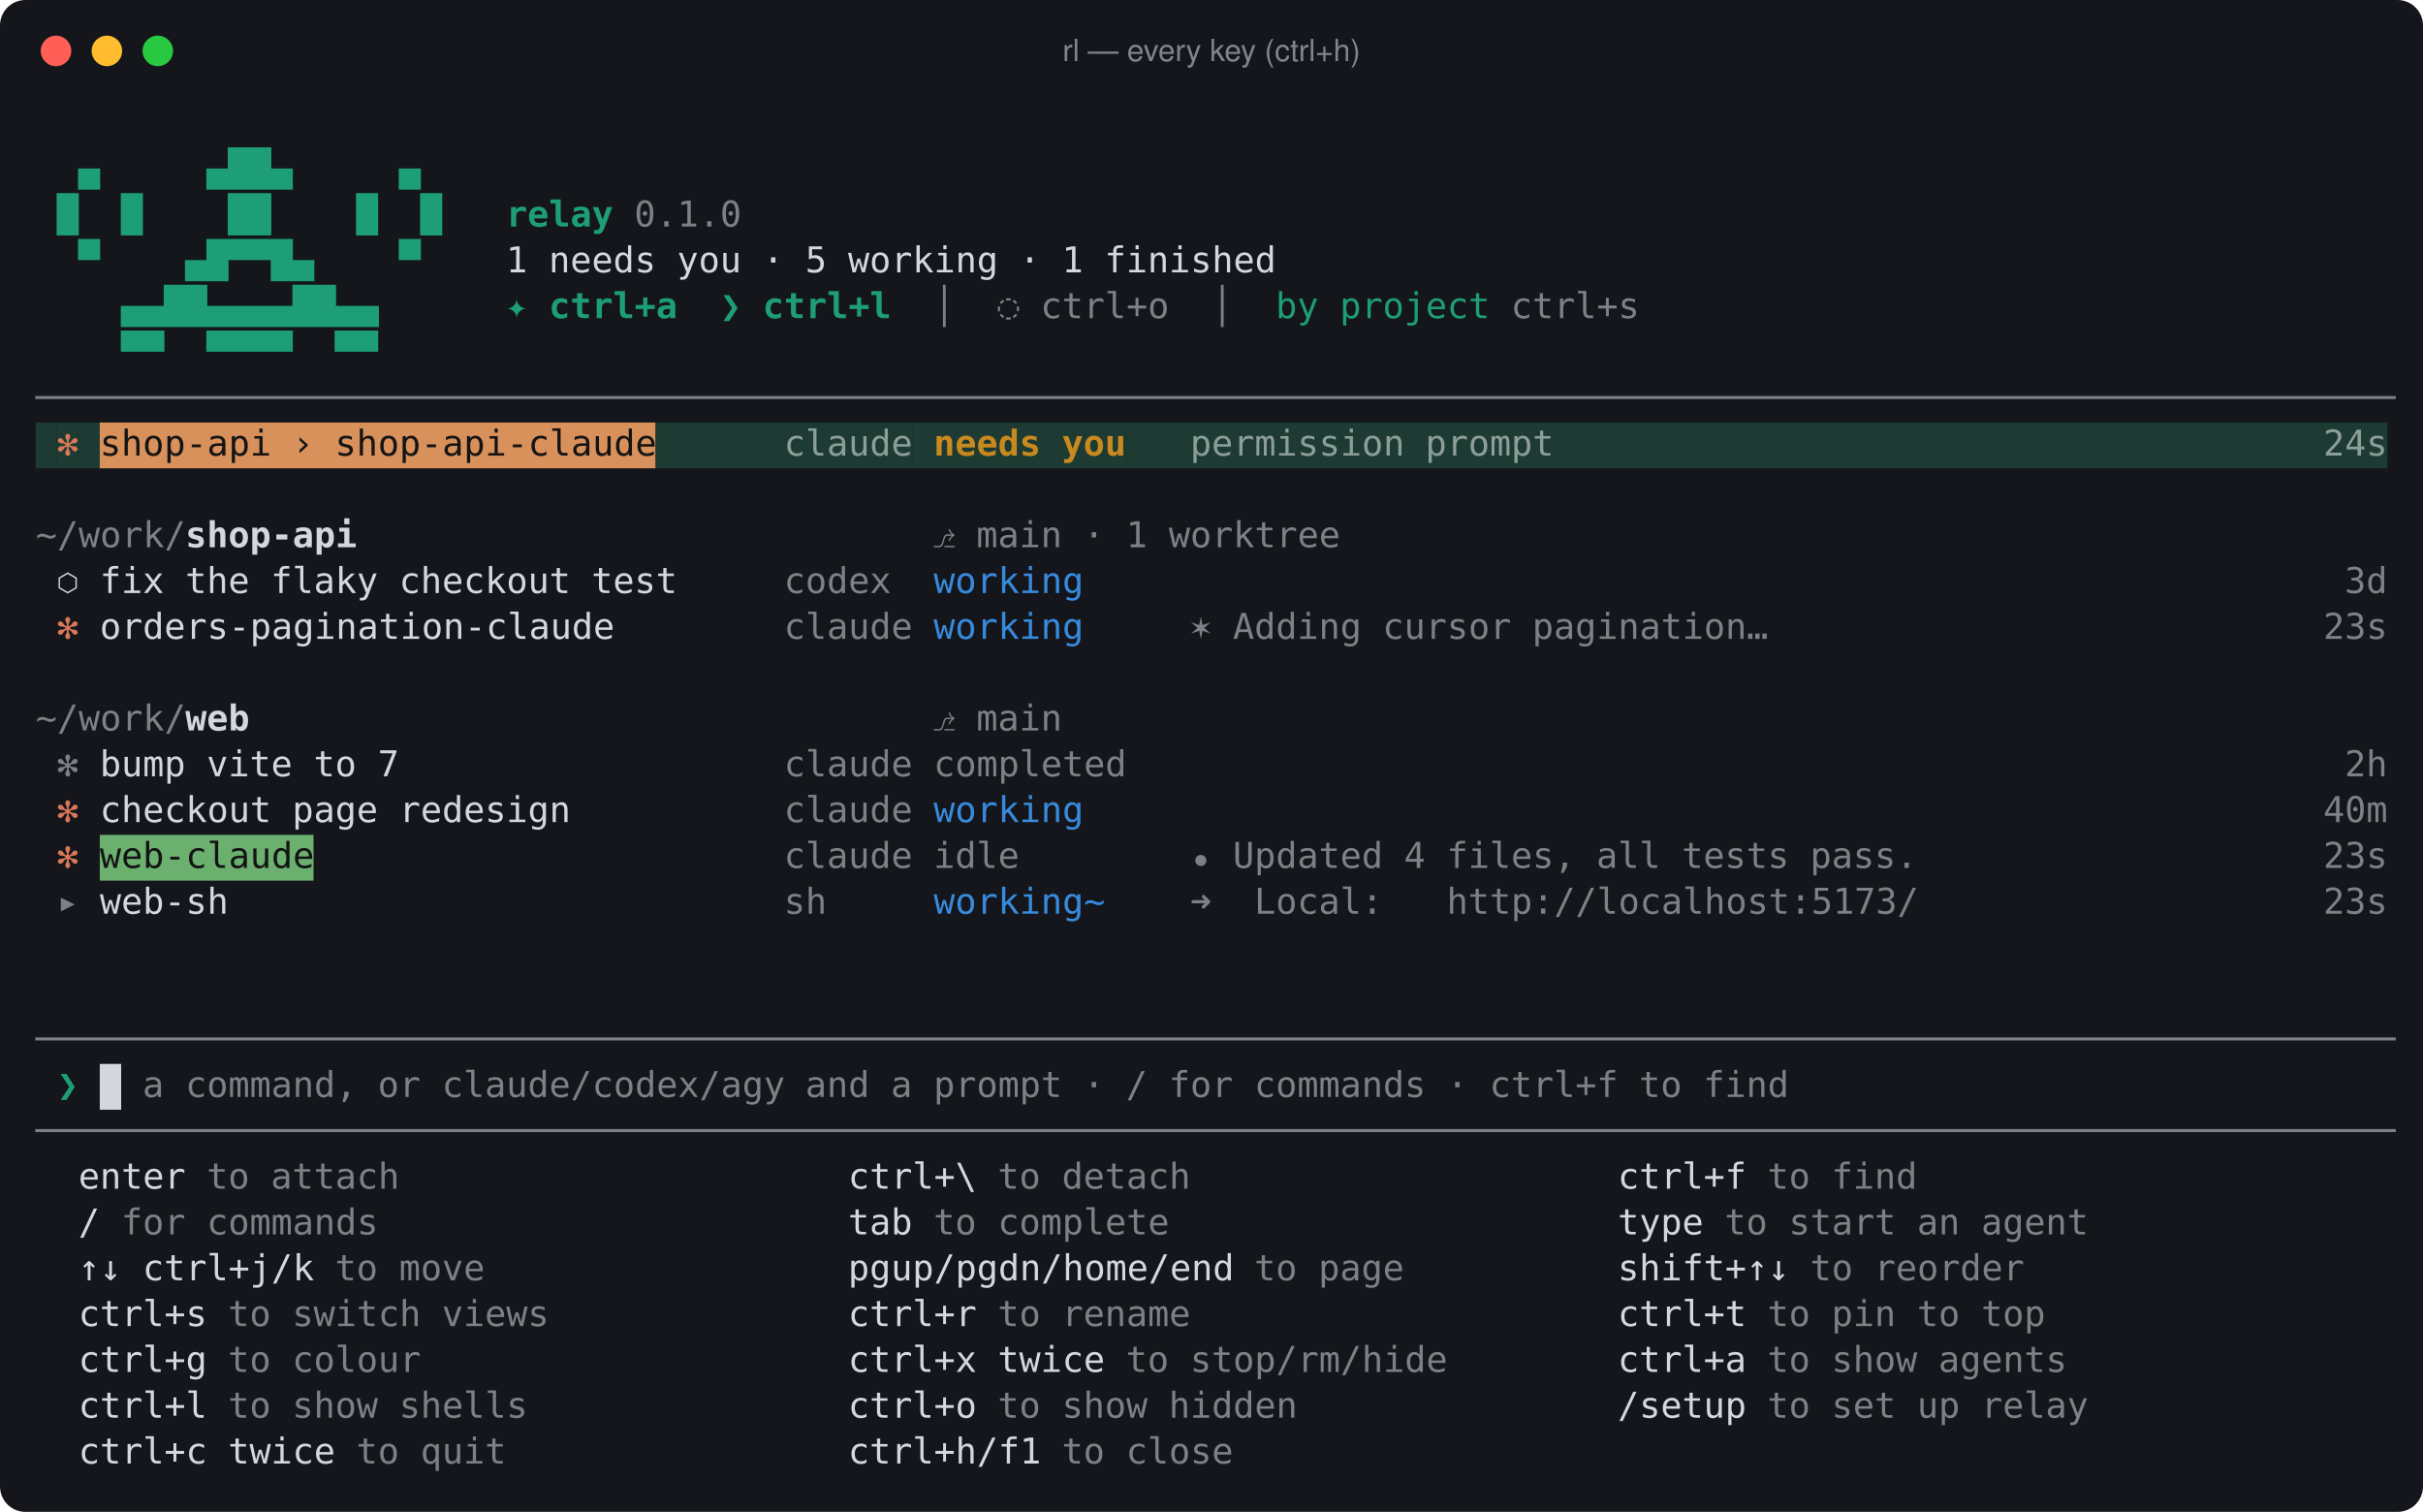
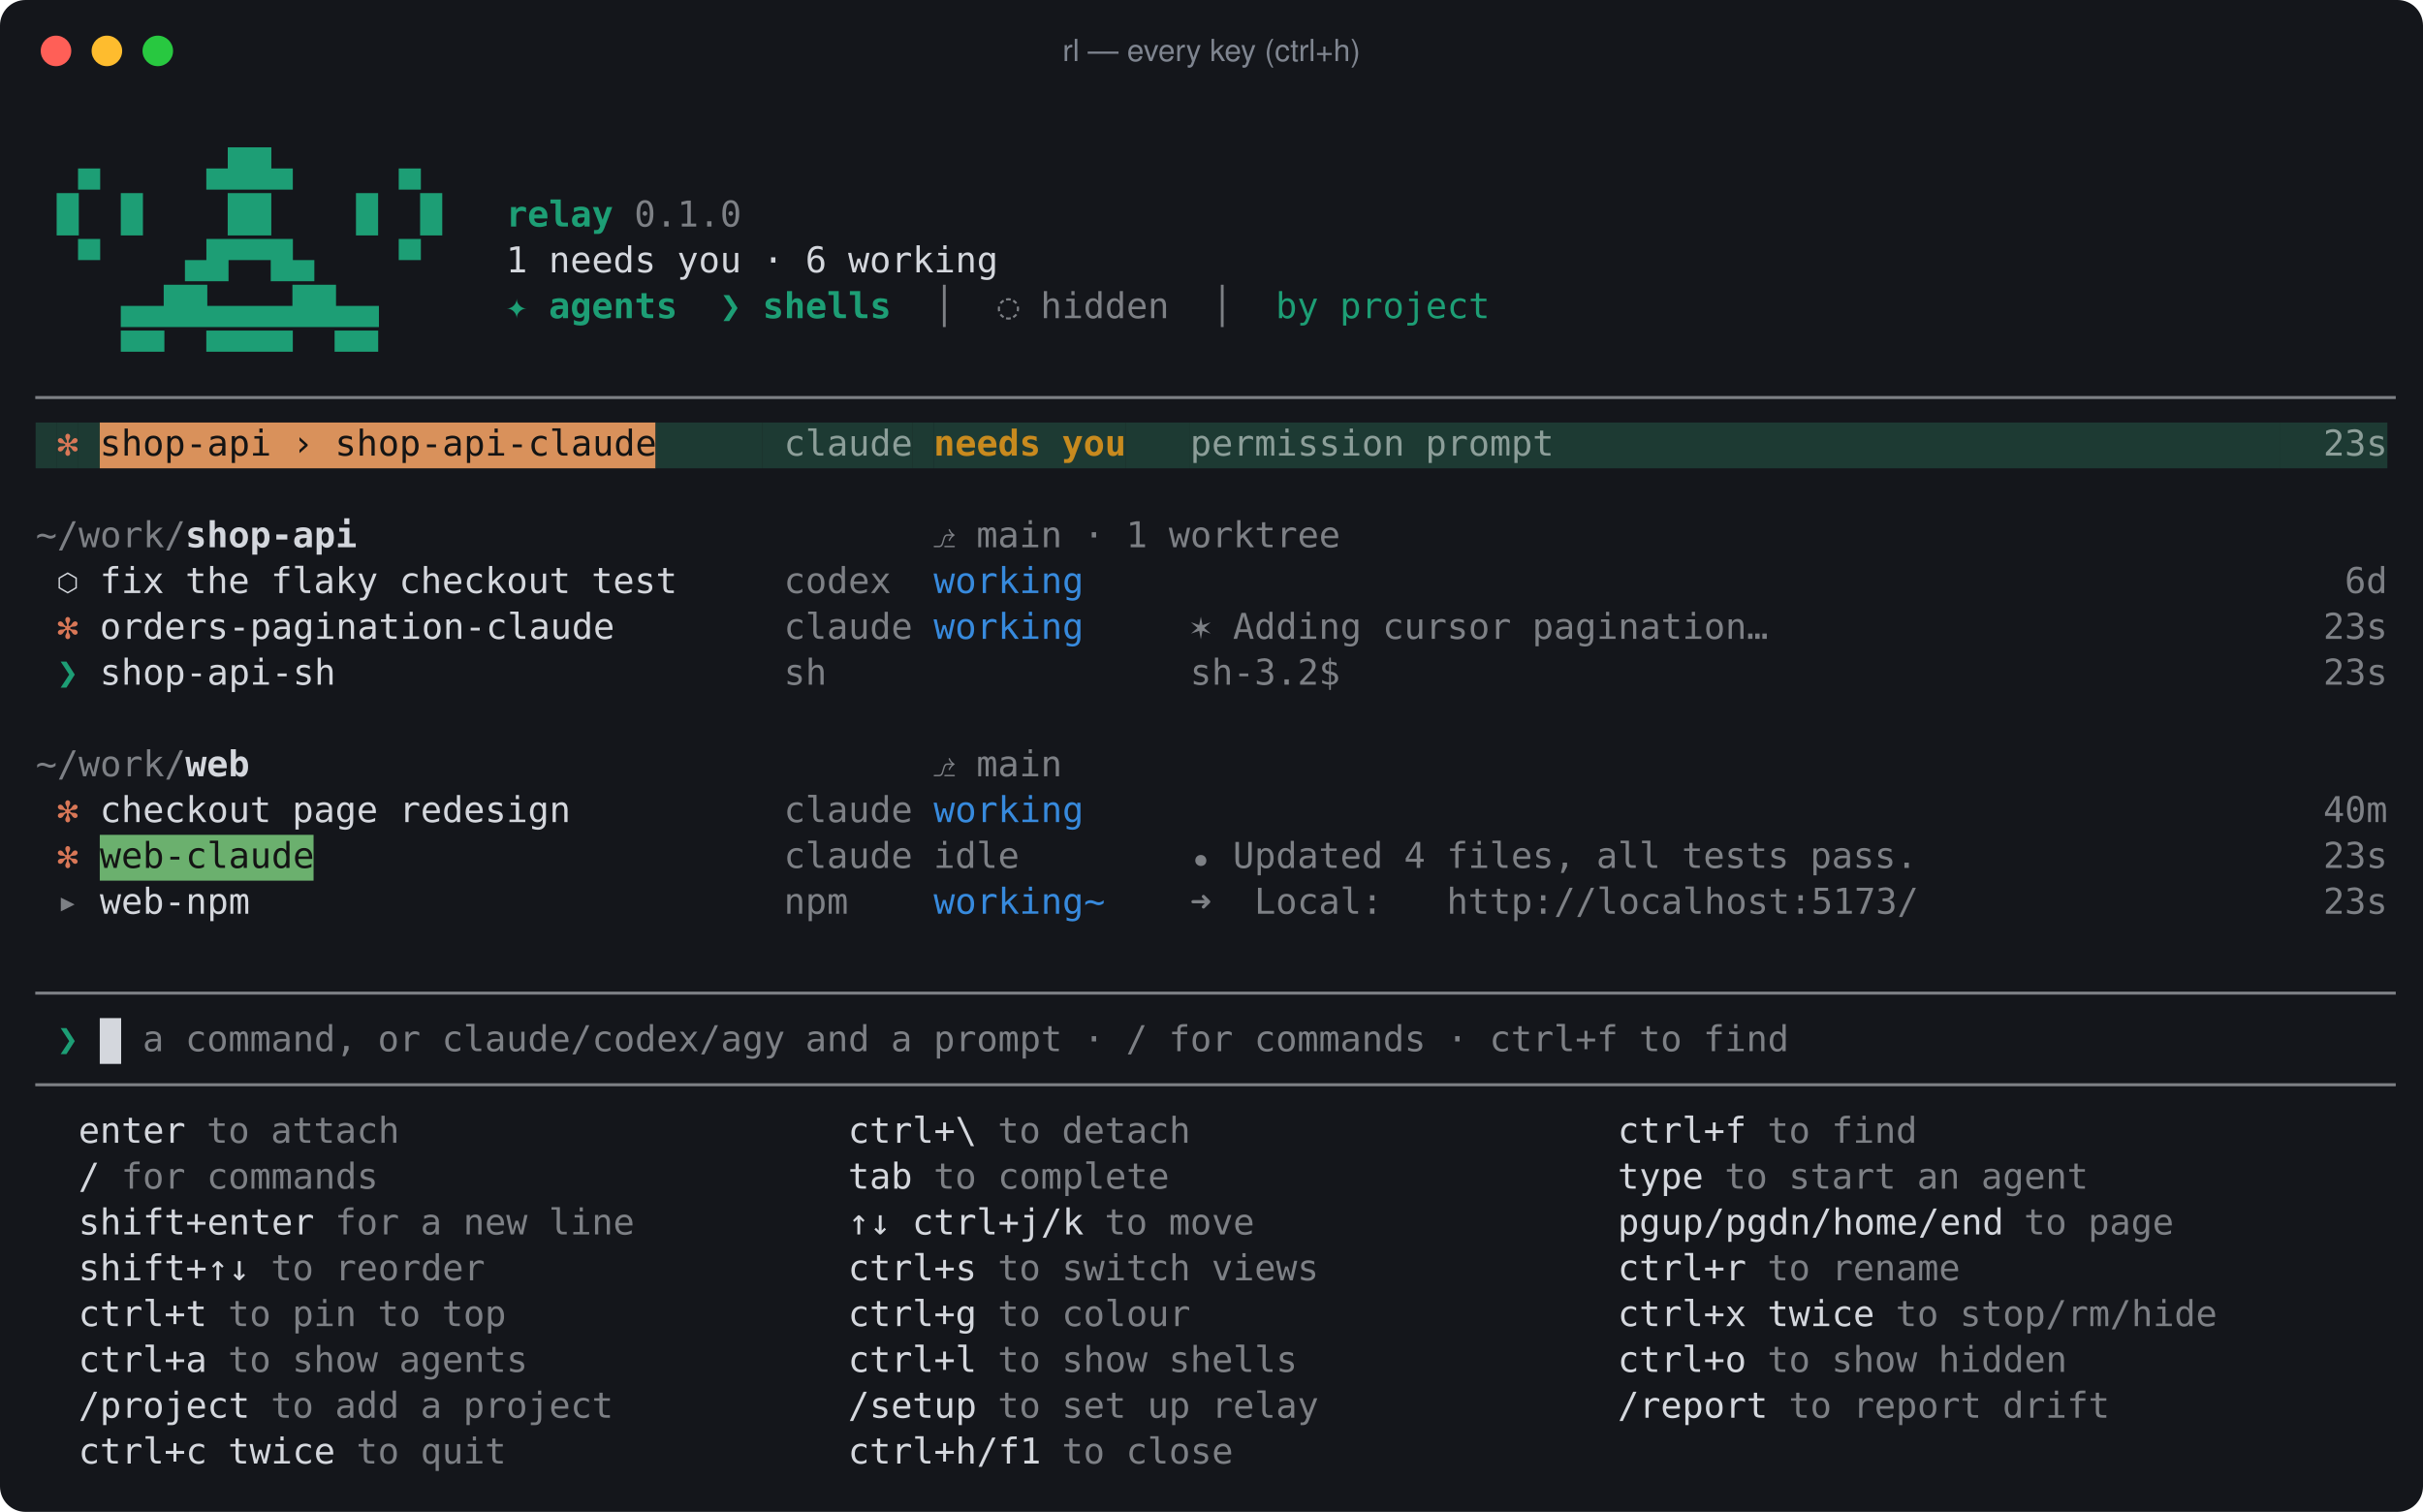
<svg xmlns="http://www.w3.org/2000/svg" width="952" height="594" viewBox="0 0 952 594" role="img" aria-label="rl — every key (ctrl+h)">
  <rect width="100%" height="100%" rx="10" fill="#14161b" />
  <circle cx="22" cy="20" r="6" fill="#ff5f57" />
  <circle cx="42" cy="20" r="6" fill="#febc2e" />
  <circle cx="62" cy="20" r="6" fill="#28c840" />
  <text x="476" y="24" fill="#7f8590" font-family="-apple-system, Segoe UI, Helvetica, Arial, sans-serif" font-size="12" text-anchor="middle">rl — every key (ctrl+h)</text>
  <g font-family="ui-monospace, SFMono-Regular, Menlo, Consolas, 'DejaVu Sans Mono', monospace" font-size="14" fill="#d4d7dd" xml:space="preserve">
    <rect x="14.0" y="166" width="8.4" height="18" fill="#1d3a33" />
    <rect x="22.4" y="166" width="8.4" height="18" fill="#1d3a33" />
    <rect x="30.8" y="166" width="8.4" height="18" fill="#1d3a33" />
    <rect x="39.2" y="166" width="218.4" height="18" fill="#d9915b" />
    <rect x="257.6" y="166" width="42.0" height="18" fill="#1d3a33" />
    <rect x="299.6" y="166" width="58.8" height="18" fill="#1d3a33" />
    <rect x="358.4" y="166" width="8.4" height="18" fill="#1d3a33" />
    <rect x="366.8" y="166" width="75.6" height="18" fill="#1d3a33" />
    <rect x="442.4" y="166" width="25.2" height="18" fill="#1d3a33" />
    <rect x="467.6" y="166" width="428.4" height="18" fill="#1d3a33" />
    <rect x="896.0" y="166" width="8.4" height="18" fill="#1d3a33" />
    <rect x="904.4" y="166" width="33.6" height="18" fill="#1d3a33" />
    <rect x="39.2" y="328" width="84.0" height="18" fill="#6bb06e" />
-     <rect x="39.2" y="418" width="8.4" height="18" fill="#d4d7dd" />
+     <rect x="39.2" y="400" width="8.4" height="18" fill="#d4d7dd" />
    <text x="30.8" y="71" fill="#1d9e75">▄</text>
    <text x="81.2 89.6 98.0 106.4" y="71" fill="#1d9e75">▄██▄</text>
    <text x="156.8" y="71" fill="#1d9e75">▄</text>
    <text x="22.4" y="89" fill="#1d9e75">█</text>
    <text x="47.6" y="89" fill="#1d9e75">█</text>
    <text x="89.6 98.0" y="89" fill="#1d9e75">██</text>
    <text x="140.0" y="89" fill="#1d9e75">█</text>
    <text x="165.2" y="89" fill="#1d9e75">█</text>
    <text x="198.8 207.2 215.6 224.0 232.4" y="89" fill="#1d9e75" font-weight="bold">relay</text>
    <text x="249.2 257.6 266.0 274.4 282.8" y="89" opacity="0.55">0.1.0</text>
    <text x="30.8" y="107" fill="#1d9e75">▀</text>
    <text x="72.8 81.2 89.6 98.0 106.4 114.8" y="107" fill="#1d9e75">▄█▀▀█▄</text>
    <text x="156.8" y="107" fill="#1d9e75">▀</text>
    <text x="198.8" y="107">1</text>
    <text x="215.6 224.0 232.4 240.8 249.2" y="107">needs</text>
    <text x="266.0 274.4 282.8" y="107">you</text>
    <text x="299.6" y="107">·</text>
-     <text x="316.4" y="107">5</text>
+     <text x="316.4" y="107">6</text>
    <text x="333.2 341.6 350.0 358.4 366.8 375.2 383.6" y="107">working</text>
-     <text x="400.4" y="107">·</text>
-     <text x="417.2" y="107">1</text>
-     <text x="434.0 442.4 450.8 459.2 467.6 476.0 484.4 492.8" y="107">finished</text>
    <text x="47.6 56.0 64.4 72.8 81.2 89.6 98.0 106.4 114.8 123.2 131.6 140.0" y="125" fill="#1d9e75">▄▄██▄▄▄▄██▄▄</text>
    <text x="198.8" y="125" fill="#1d9e75" font-weight="bold">✦</text>
-     <text x="215.6 224.0 232.4 240.8 249.2 257.6" y="125" fill="#1d9e75" font-weight="bold">ctrl+a</text>
+     <text x="215.6 224.0 232.4 240.8 249.2 257.6" y="125" fill="#1d9e75" font-weight="bold">agents</text>
    <text x="282.8" y="125" fill="#1d9e75" font-weight="bold">❯</text>
-     <text x="299.6 308.0 316.4 324.8 333.2 341.6" y="125" fill="#1d9e75" font-weight="bold">ctrl+l</text>
+     <text x="299.6 308.0 316.4 324.8 333.2 341.6" y="125" fill="#1d9e75" font-weight="bold">shells</text>
    <text x="366.8" y="125" opacity="0.55">│</text>
    <text x="392.0" y="125" opacity="0.55">◌</text>
-     <text x="408.8 417.2 425.6 434.0 442.4 450.8" y="125" opacity="0.55">ctrl+o</text>
+     <text x="408.8 417.2 425.6 434.0 442.4 450.8" y="125" opacity="0.55">hidden</text>
    <text x="476.0" y="125" opacity="0.55">│</text>
    <text x="501.2 509.6" y="125" fill="#1d9e75">by</text>
    <text x="526.4 534.8 543.2 551.6 560.0 568.4 576.8" y="125" fill="#1d9e75">project</text>
-     <text x="593.6 602.0 610.4 618.8 627.2 635.6" y="125" opacity="0.55">ctrl+s</text>
    <text x="47.6 56.0" y="143" fill="#1d9e75">▀▀</text>
    <text x="81.2 89.6 98.0 106.4" y="143" fill="#1d9e75">▀▀▀▀</text>
    <text x="131.6 140.0" y="143" fill="#1d9e75">▀▀</text>
    <text x="14.0 22.4 30.8 39.2 47.6 56.0 64.4 72.8 81.2 89.6 98.0 106.4 114.8 123.2 131.6 140.0 148.4 156.8 165.2 173.6 182.0 190.4 198.8 207.2 215.6 224.0 232.4 240.8 249.2 257.6 266.0 274.4 282.8 291.2 299.6 308.0 316.4 324.8 333.2 341.6 350.0 358.4 366.8 375.2 383.6 392.0 400.4 408.8 417.2 425.6 434.0 442.4 450.8 459.2 467.6 476.0 484.4 492.8 501.2 509.6 518.0 526.4 534.8 543.2 551.6 560.0 568.4 576.8 585.2 593.6 602.0 610.4 618.8 627.2 635.6 644.0 652.4 660.8 669.2 677.6 686.0 694.4 702.8 711.2 719.6 728.0 736.4 744.8 753.2 761.6 770.0 778.4 786.8 795.2 803.6 812.0 820.4 828.8 837.2 845.6 854.0 862.4 870.8 879.2 887.6 896.0 904.4 912.8 921.2 929.6" y="161" opacity="0.55">──────────────────────────────────────────────────────────────────────────────────────────────────────────────</text>
    <text x="22.4" y="179" fill="#d97757">✻</text>
    <text x="39.2 47.6 56.0 64.4 72.8 81.2 89.6 98.0" y="179" fill="#141414">shop-api</text>
    <text x="114.8" y="179" fill="#141414">›</text>
    <text x="131.6 140.0 148.4 156.8 165.2 173.6 182.0 190.4 198.8 207.2 215.6 224.0 232.4 240.8 249.2" y="179" fill="#141414">shop-api-claude</text>
    <text x="308.0 316.4 324.8 333.2 341.6 350.0" y="179" fill="#e8f0ed" opacity="0.55">claude</text>
    <text x="366.8 375.2 383.6 392.0 400.4" y="179" fill="#c88a1e" font-weight="bold">needs</text>
    <text x="417.2 425.6 434.0" y="179" fill="#c88a1e" font-weight="bold">you</text>
    <text x="467.6 476.0 484.4 492.8 501.2 509.6 518.0 526.4 534.8 543.2" y="179" fill="#e8f0ed" opacity="0.55">permission</text>
    <text x="560.0 568.4 576.8 585.2 593.6 602.0" y="179" fill="#e8f0ed" opacity="0.55">prompt</text>
-     <text x="912.8 921.2 929.6" y="179" fill="#e8f0ed" opacity="0.55">24s</text>
+     <text x="912.8 921.2 929.6" y="179" fill="#e8f0ed" opacity="0.55">23s</text>
    <text x="14.0 22.4 30.8 39.2 47.6 56.0 64.4" y="215" opacity="0.55">~/work/</text>
    <text x="72.8 81.2 89.6 98.0 106.4 114.8 123.2 131.6" y="215" font-weight="bold">shop-api</text>
    <text x="366.8" y="215" opacity="0.55">⎇</text>
    <text x="383.6 392.0 400.4 408.8" y="215" opacity="0.55">main</text>
    <text x="425.6" y="215" opacity="0.55">·</text>
    <text x="442.4" y="215" opacity="0.55">1</text>
    <text x="459.2 467.6 476.0 484.4 492.8 501.2 509.6 518.0" y="215" opacity="0.55">worktree</text>
    <text x="22.4" y="233">⬡</text>
    <text x="39.2 47.6 56.0" y="233">fix</text>
    <text x="72.8 81.2 89.6" y="233">the</text>
    <text x="106.4 114.8 123.2 131.6 140.0" y="233">flaky</text>
    <text x="156.8 165.2 173.6 182.0 190.4 198.8 207.2 215.6" y="233">checkout</text>
    <text x="232.4 240.8 249.2 257.6" y="233">test</text>
    <text x="308.0 316.4 324.8 333.2 341.6" y="233" opacity="0.55">codex</text>
    <text x="366.8 375.2 383.6 392.0 400.4 408.8 417.2" y="233" fill="#378add">working</text>
-     <text x="921.2 929.6" y="233" opacity="0.55">3d</text>
+     <text x="921.2 929.6" y="233" opacity="0.55">6d</text>
    <text x="22.4" y="251" fill="#d97757">✻</text>
    <text x="39.2 47.6 56.0 64.4 72.8 81.2 89.6 98.0 106.4 114.8 123.2 131.6 140.0 148.4 156.8 165.2 173.6 182.0 190.4 198.8 207.2 215.6 224.0 232.4" y="251">orders-pagination-claude</text>
    <text x="308.0 316.4 324.8 333.2 341.6 350.0" y="251" opacity="0.55">claude</text>
    <text x="366.8 375.2 383.6 392.0 400.4 408.8 417.2" y="251" fill="#378add">working</text>
    <text x="467.6" y="251" opacity="0.55">✶</text>
    <text x="484.4 492.8 501.2 509.6 518.0 526.4" y="251" opacity="0.55">Adding</text>
    <text x="543.2 551.6 560.0 568.4 576.8 585.2" y="251" opacity="0.55">cursor</text>
    <text x="602.0 610.4 618.8 627.2 635.6 644.0 652.4 660.8 669.2 677.6 686.0" y="251" opacity="0.55">pagination…</text>
    <text x="912.8 921.2 929.6" y="251" opacity="0.55">23s</text>
-     <text x="14.0 22.4 30.8 39.2 47.6 56.0 64.4" y="287" opacity="0.55">~/work/</text>
-     <text x="72.8 81.2 89.6" y="287" font-weight="bold">web</text>
-     <text x="366.8" y="287" opacity="0.55">⎇</text>
-     <text x="383.6 392.0 400.4 408.8" y="287" opacity="0.55">main</text>
-     <text x="22.4" y="305" opacity="0.55">✻</text>
-     <text x="39.2 47.6 56.0 64.4" y="305">bump</text>
-     <text x="81.2 89.6 98.0 106.4" y="305">vite</text>
-     <text x="123.2 131.6" y="305">to</text>
-     <text x="148.4" y="305">7</text>
-     <text x="308.0 316.4 324.8 333.2 341.6 350.0" y="305" opacity="0.55">claude</text>
-     <text x="366.8 375.2 383.6 392.0 400.4 408.8 417.2 425.6 434.0" y="305" opacity="0.55">completed</text>
-     <text x="921.2 929.6" y="305" opacity="0.55">2h</text>
+     <text x="22.4" y="269" fill="#1d9e75">❯</text>
+     <text x="39.2 47.6 56.0 64.4 72.8 81.2 89.6 98.0 106.4 114.8 123.2" y="269">shop-api-sh</text>
+     <text x="308.0 316.4" y="269" opacity="0.55">sh</text>
+     <text x="467.6 476.0 484.4 492.8 501.2 509.6 518.0" y="269" opacity="0.55">sh-3.2$</text>
+     <text x="912.8 921.2 929.6" y="269" opacity="0.55">23s</text>
+     <text x="14.0 22.4 30.8 39.2 47.6 56.0 64.4" y="305" opacity="0.55">~/work/</text>
+     <text x="72.8 81.2 89.6" y="305" font-weight="bold">web</text>
+     <text x="366.8" y="305" opacity="0.55">⎇</text>
+     <text x="383.6 392.0 400.4 408.8" y="305" opacity="0.55">main</text>
    <text x="22.4" y="323" fill="#d97757">✻</text>
    <text x="39.2 47.6 56.0 64.4 72.8 81.2 89.6 98.0" y="323">checkout</text>
    <text x="114.8 123.2 131.6 140.0" y="323">page</text>
    <text x="156.8 165.2 173.6 182.0 190.4 198.8 207.2 215.6" y="323">redesign</text>
    <text x="308.0 316.4 324.8 333.2 341.6 350.0" y="323" opacity="0.55">claude</text>
    <text x="366.8 375.2 383.6 392.0 400.4 408.8 417.2" y="323" fill="#378add">working</text>
    <text x="912.8 921.2 929.6" y="323" opacity="0.55">40m</text>
    <text x="22.4" y="341" fill="#d97757">✻</text>
    <text x="39.2 47.6 56.0 64.4 72.8 81.2 89.6 98.0 106.4 114.8" y="341" fill="#141414">web-claude</text>
    <text x="308.0 316.4 324.8 333.2 341.6 350.0" y="341" opacity="0.55">claude</text>
    <text x="366.8 375.2 383.6 392.0" y="341" opacity="0.55">idle</text>
    <text x="467.6" y="341" opacity="0.55">⏺</text>
    <text x="484.4 492.8 501.2 509.6 518.0 526.4 534.8" y="341" opacity="0.55">Updated</text>
    <text x="551.6" y="341" opacity="0.55">4</text>
    <text x="568.4 576.8 585.2 593.6 602.0 610.4" y="341" opacity="0.55">files,</text>
    <text x="627.2 635.6 644.0" y="341" opacity="0.55">all</text>
    <text x="660.8 669.2 677.6 686.0 694.4" y="341" opacity="0.55">tests</text>
    <text x="711.2 719.6 728.0 736.4 744.8" y="341" opacity="0.55">pass.</text>
    <text x="912.8 921.2 929.6" y="341" opacity="0.55">23s</text>
    <text x="22.4" y="359" opacity="0.55">▸</text>
-     <text x="39.2 47.6 56.0 64.4 72.8 81.2" y="359">web-sh</text>
-     <text x="308.0 316.4" y="359" opacity="0.55">sh</text>
+     <text x="39.2 47.6 56.0 64.4 72.8 81.2 89.6" y="359">web-npm</text>
+     <text x="308.0 316.4 324.8" y="359" opacity="0.55">npm</text>
    <text x="366.8 375.2 383.6 392.0 400.4 408.8 417.2 425.6" y="359" fill="#378add">working~</text>
    <text x="467.6" y="359" opacity="0.55">➜</text>
    <text x="492.8 501.2 509.6 518.0 526.4 534.8" y="359" opacity="0.55">Local:</text>
    <text x="568.4 576.8 585.2 593.6 602.0 610.4 618.8 627.2 635.6 644.0 652.4 660.8 669.2 677.6 686.0 694.4 702.8 711.2 719.6 728.0 736.4 744.8" y="359" opacity="0.55">http://localhost:5173/</text>
    <text x="912.8 921.2 929.6" y="359" opacity="0.55">23s</text>
-     <text x="14.0 22.4 30.8 39.2 47.6 56.0 64.4 72.8 81.2 89.6 98.0 106.4 114.8 123.2 131.6 140.0 148.4 156.8 165.2 173.6 182.0 190.4 198.8 207.2 215.6 224.0 232.4 240.8 249.2 257.6 266.0 274.4 282.8 291.2 299.6 308.0 316.4 324.8 333.2 341.6 350.0 358.4 366.8 375.2 383.6 392.0 400.4 408.8 417.2 425.6 434.0 442.4 450.8 459.2 467.6 476.0 484.4 492.8 501.2 509.6 518.0 526.4 534.8 543.2 551.6 560.0 568.4 576.8 585.2 593.6 602.0 610.4 618.8 627.2 635.6 644.0 652.4 660.8 669.2 677.6 686.0 694.4 702.8 711.2 719.6 728.0 736.4 744.8 753.2 761.6 770.0 778.4 786.8 795.2 803.6 812.0 820.4 828.8 837.2 845.6 854.0 862.4 870.8 879.2 887.6 896.0 904.4 912.8 921.2 929.6" y="413" opacity="0.55">──────────────────────────────────────────────────────────────────────────────────────────────────────────────</text>
-     <text x="22.4" y="431" fill="#1d9e75">❯</text>
-     <text x="56.0" y="431" opacity="0.55">a</text>
-     <text x="72.8 81.2 89.6 98.0 106.4 114.8 123.2 131.6" y="431" opacity="0.55">command,</text>
-     <text x="148.4 156.8" y="431" opacity="0.55">or</text>
-     <text x="173.6 182.0 190.4 198.8 207.2 215.6 224.0 232.4 240.8 249.2 257.6 266.0 274.4 282.8 291.2 299.6" y="431" opacity="0.55">claude/codex/agy</text>
-     <text x="316.4 324.8 333.2" y="431" opacity="0.55">and</text>
-     <text x="350.0" y="431" opacity="0.55">a</text>
-     <text x="366.8 375.2 383.6 392.0 400.4 408.8" y="431" opacity="0.55">prompt</text>
-     <text x="425.6" y="431" opacity="0.55">·</text>
-     <text x="442.4" y="431" opacity="0.55">/</text>
-     <text x="459.2 467.6 476.0" y="431" opacity="0.55">for</text>
-     <text x="492.8 501.2 509.6 518.0 526.4 534.8 543.2 551.6" y="431" opacity="0.55">commands</text>
-     <text x="568.4" y="431" opacity="0.55">·</text>
-     <text x="585.2 593.6 602.0 610.4 618.8 627.2" y="431" opacity="0.55">ctrl+f</text>
-     <text x="644.0 652.4" y="431" opacity="0.55">to</text>
-     <text x="669.2 677.6 686.0 694.4" y="431" opacity="0.55">find</text>
-     <text x="14.0 22.4 30.8 39.2 47.6 56.0 64.4 72.8 81.2 89.6 98.0 106.4 114.8 123.2 131.6 140.0 148.4 156.8 165.2 173.6 182.0 190.4 198.8 207.2 215.6 224.0 232.4 240.8 249.2 257.6 266.0 274.4 282.8 291.2 299.6 308.0 316.4 324.8 333.2 341.6 350.0 358.4 366.8 375.2 383.6 392.0 400.4 408.8 417.2 425.6 434.0 442.4 450.8 459.2 467.6 476.0 484.4 492.8 501.2 509.6 518.0 526.4 534.8 543.2 551.6 560.0 568.4 576.8 585.2 593.6 602.0 610.4 618.8 627.2 635.6 644.0 652.4 660.8 669.2 677.6 686.0 694.4 702.8 711.2 719.6 728.0 736.4 744.8 753.2 761.6 770.0 778.4 786.8 795.2 803.6 812.0 820.4 828.8 837.2 845.6 854.0 862.4 870.8 879.2 887.6 896.0 904.4 912.8 921.2 929.6" y="449" opacity="0.55">──────────────────────────────────────────────────────────────────────────────────────────────────────────────</text>
-     <text x="30.8 39.2 47.6 56.0 64.4" y="467">enter</text>
-     <text x="81.2 89.6" y="467" opacity="0.55">to</text>
-     <text x="106.4 114.8 123.2 131.6 140.0 148.4" y="467" opacity="0.55">attach</text>
-     <text x="333.2 341.6 350.0 358.4 366.8 375.2" y="467">ctrl+\</text>
-     <text x="392.0 400.4" y="467" opacity="0.55">to</text>
-     <text x="417.2 425.6 434.0 442.4 450.8 459.2" y="467" opacity="0.55">detach</text>
-     <text x="635.6 644.0 652.4 660.8 669.2 677.6" y="467">ctrl+f</text>
-     <text x="694.4 702.8" y="467" opacity="0.55">to</text>
-     <text x="719.6 728.0 736.4 744.8" y="467" opacity="0.55">find</text>
-     <text x="30.8" y="485">/</text>
-     <text x="47.6 56.0 64.4" y="485" opacity="0.55">for</text>
-     <text x="81.2 89.6 98.0 106.4 114.8 123.2 131.6 140.0" y="485" opacity="0.55">commands</text>
-     <text x="333.2 341.6 350.0" y="485">tab</text>
-     <text x="366.8 375.2" y="485" opacity="0.55">to</text>
-     <text x="392.0 400.4 408.8 417.2 425.6 434.0 442.4 450.8" y="485" opacity="0.55">complete</text>
-     <text x="635.6 644.0 652.4 660.8" y="485">type</text>
-     <text x="677.6 686.0" y="485" opacity="0.55">to</text>
-     <text x="702.8 711.2 719.6 728.0 736.4" y="485" opacity="0.55">start</text>
-     <text x="753.2 761.6" y="485" opacity="0.55">an</text>
-     <text x="778.4 786.8 795.2 803.6 812.0" y="485" opacity="0.55">agent</text>
-     <text x="30.8 39.2" y="503">↑↓</text>
-     <text x="56.0 64.4 72.8 81.2 89.6 98.0 106.4 114.8" y="503">ctrl+j/k</text>
-     <text x="131.6 140.0" y="503" opacity="0.55">to</text>
-     <text x="156.8 165.2 173.6 182.0" y="503" opacity="0.55">move</text>
-     <text x="333.2 341.6 350.0 358.4 366.8 375.2 383.6 392.0 400.4 408.8 417.2 425.6 434.0 442.4 450.8 459.2 467.6 476.0" y="503">pgup/pgdn/home/end</text>
-     <text x="492.8 501.2" y="503" opacity="0.55">to</text>
-     <text x="518.0 526.4 534.8 543.2" y="503" opacity="0.55">page</text>
-     <text x="635.6 644.0 652.4 660.8 669.2 677.6 686.0 694.4" y="503">shift+↑↓</text>
-     <text x="711.2 719.6" y="503" opacity="0.55">to</text>
-     <text x="736.4 744.8 753.2 761.6 770.0 778.4 786.8" y="503" opacity="0.55">reorder</text>
-     <text x="30.8 39.2 47.6 56.0 64.4 72.8" y="521">ctrl+s</text>
+     <text x="14.0 22.4 30.8 39.2 47.6 56.0 64.4 72.8 81.2 89.6 98.0 106.4 114.8 123.2 131.6 140.0 148.4 156.8 165.2 173.6 182.0 190.4 198.8 207.2 215.6 224.0 232.4 240.8 249.2 257.6 266.0 274.4 282.8 291.2 299.6 308.0 316.4 324.8 333.2 341.6 350.0 358.4 366.8 375.2 383.6 392.0 400.4 408.8 417.2 425.6 434.0 442.4 450.8 459.2 467.6 476.0 484.4 492.8 501.2 509.6 518.0 526.4 534.8 543.2 551.6 560.0 568.4 576.8 585.2 593.6 602.0 610.4 618.8 627.2 635.6 644.0 652.4 660.8 669.2 677.6 686.0 694.4 702.8 711.2 719.6 728.0 736.4 744.8 753.2 761.6 770.0 778.4 786.8 795.2 803.6 812.0 820.4 828.8 837.2 845.6 854.0 862.4 870.8 879.2 887.6 896.0 904.4 912.8 921.2 929.6" y="395" opacity="0.55">──────────────────────────────────────────────────────────────────────────────────────────────────────────────</text>
+     <text x="22.4" y="413" fill="#1d9e75">❯</text>
+     <text x="56.0" y="413" opacity="0.55">a</text>
+     <text x="72.8 81.2 89.6 98.0 106.4 114.8 123.2 131.6" y="413" opacity="0.55">command,</text>
+     <text x="148.4 156.8" y="413" opacity="0.55">or</text>
+     <text x="173.6 182.0 190.4 198.8 207.2 215.6 224.0 232.4 240.8 249.2 257.6 266.0 274.4 282.8 291.2 299.6" y="413" opacity="0.55">claude/codex/agy</text>
+     <text x="316.4 324.8 333.2" y="413" opacity="0.55">and</text>
+     <text x="350.0" y="413" opacity="0.55">a</text>
+     <text x="366.8 375.2 383.6 392.0 400.4 408.8" y="413" opacity="0.55">prompt</text>
+     <text x="425.6" y="413" opacity="0.55">·</text>
+     <text x="442.4" y="413" opacity="0.55">/</text>
+     <text x="459.2 467.6 476.0" y="413" opacity="0.55">for</text>
+     <text x="492.8 501.2 509.6 518.0 526.4 534.8 543.2 551.6" y="413" opacity="0.55">commands</text>
+     <text x="568.4" y="413" opacity="0.55">·</text>
+     <text x="585.2 593.6 602.0 610.4 618.8 627.2" y="413" opacity="0.55">ctrl+f</text>
+     <text x="644.0 652.4" y="413" opacity="0.55">to</text>
+     <text x="669.2 677.6 686.0 694.4" y="413" opacity="0.55">find</text>
+     <text x="14.0 22.4 30.8 39.2 47.6 56.0 64.4 72.8 81.2 89.6 98.0 106.4 114.8 123.2 131.6 140.0 148.4 156.8 165.2 173.6 182.0 190.4 198.8 207.2 215.6 224.0 232.4 240.8 249.2 257.6 266.0 274.4 282.8 291.2 299.6 308.0 316.4 324.8 333.2 341.6 350.0 358.4 366.8 375.2 383.6 392.0 400.4 408.8 417.2 425.6 434.0 442.4 450.8 459.2 467.6 476.0 484.4 492.8 501.2 509.6 518.0 526.4 534.8 543.2 551.6 560.0 568.4 576.8 585.2 593.6 602.0 610.4 618.8 627.2 635.6 644.0 652.4 660.8 669.2 677.6 686.0 694.4 702.8 711.2 719.6 728.0 736.4 744.8 753.2 761.6 770.0 778.4 786.8 795.2 803.6 812.0 820.4 828.8 837.2 845.6 854.0 862.4 870.8 879.2 887.6 896.0 904.4 912.8 921.2 929.6" y="431" opacity="0.55">──────────────────────────────────────────────────────────────────────────────────────────────────────────────</text>
+     <text x="30.8 39.2 47.6 56.0 64.4" y="449">enter</text>
+     <text x="81.2 89.6" y="449" opacity="0.55">to</text>
+     <text x="106.4 114.8 123.2 131.6 140.0 148.4" y="449" opacity="0.55">attach</text>
+     <text x="333.2 341.6 350.0 358.4 366.8 375.2" y="449">ctrl+\</text>
+     <text x="392.0 400.4" y="449" opacity="0.55">to</text>
+     <text x="417.2 425.6 434.0 442.4 450.8 459.2" y="449" opacity="0.55">detach</text>
+     <text x="635.6 644.0 652.4 660.8 669.2 677.6" y="449">ctrl+f</text>
+     <text x="694.4 702.8" y="449" opacity="0.55">to</text>
+     <text x="719.6 728.0 736.4 744.8" y="449" opacity="0.55">find</text>
+     <text x="30.8" y="467">/</text>
+     <text x="47.6 56.0 64.4" y="467" opacity="0.55">for</text>
+     <text x="81.2 89.6 98.0 106.4 114.8 123.2 131.6 140.0" y="467" opacity="0.55">commands</text>
+     <text x="333.2 341.6 350.0" y="467">tab</text>
+     <text x="366.8 375.2" y="467" opacity="0.55">to</text>
+     <text x="392.0 400.4 408.8 417.2 425.6 434.0 442.4 450.8" y="467" opacity="0.55">complete</text>
+     <text x="635.6 644.0 652.4 660.8" y="467">type</text>
+     <text x="677.6 686.0" y="467" opacity="0.55">to</text>
+     <text x="702.8 711.2 719.6 728.0 736.4" y="467" opacity="0.55">start</text>
+     <text x="753.2 761.6" y="467" opacity="0.55">an</text>
+     <text x="778.4 786.8 795.2 803.6 812.0" y="467" opacity="0.55">agent</text>
+     <text x="30.8 39.2 47.6 56.0 64.4 72.8 81.2 89.6 98.0 106.4 114.8" y="485">shift+enter</text>
+     <text x="131.6 140.0 148.4" y="485" opacity="0.55">for</text>
+     <text x="165.2" y="485" opacity="0.55">a</text>
+     <text x="182.0 190.4 198.8" y="485" opacity="0.55">new</text>
+     <text x="215.6 224.0 232.4 240.8" y="485" opacity="0.55">line</text>
+     <text x="333.2 341.6" y="485">↑↓</text>
+     <text x="358.4 366.8 375.2 383.6 392.0 400.4 408.8 417.2" y="485">ctrl+j/k</text>
+     <text x="434.0 442.4" y="485" opacity="0.55">to</text>
+     <text x="459.2 467.6 476.0 484.4" y="485" opacity="0.55">move</text>
+     <text x="635.6 644.0 652.4 660.8 669.2 677.6 686.0 694.4 702.8 711.2 719.6 728.0 736.4 744.8 753.2 761.6 770.0 778.4" y="485">pgup/pgdn/home/end</text>
+     <text x="795.2 803.6" y="485" opacity="0.55">to</text>
+     <text x="820.4 828.8 837.2 845.6" y="485" opacity="0.55">page</text>
+     <text x="30.8 39.2 47.6 56.0 64.4 72.8 81.2 89.6" y="503">shift+↑↓</text>
+     <text x="106.4 114.8" y="503" opacity="0.55">to</text>
+     <text x="131.6 140.0 148.4 156.8 165.2 173.6 182.0" y="503" opacity="0.55">reorder</text>
+     <text x="333.2 341.6 350.0 358.4 366.8 375.2" y="503">ctrl+s</text>
+     <text x="392.0 400.4" y="503" opacity="0.55">to</text>
+     <text x="417.2 425.6 434.0 442.4 450.8 459.2" y="503" opacity="0.55">switch</text>
+     <text x="476.0 484.4 492.8 501.2 509.6" y="503" opacity="0.55">views</text>
+     <text x="635.6 644.0 652.4 660.8 669.2 677.6" y="503">ctrl+r</text>
+     <text x="694.4 702.8" y="503" opacity="0.55">to</text>
+     <text x="719.6 728.0 736.4 744.8 753.2 761.6" y="503" opacity="0.55">rename</text>
+     <text x="30.8 39.2 47.6 56.0 64.4 72.8" y="521">ctrl+t</text>
    <text x="89.6 98.0" y="521" opacity="0.55">to</text>
-     <text x="114.8 123.2 131.6 140.0 148.4 156.8" y="521" opacity="0.55">switch</text>
-     <text x="173.6 182.0 190.4 198.8 207.2" y="521" opacity="0.55">views</text>
-     <text x="333.2 341.6 350.0 358.4 366.8 375.2" y="521">ctrl+r</text>
+     <text x="114.8 123.2 131.6" y="521" opacity="0.55">pin</text>
+     <text x="148.4 156.8" y="521" opacity="0.55">to</text>
+     <text x="173.6 182.0 190.4" y="521" opacity="0.55">top</text>
+     <text x="333.2 341.6 350.0 358.4 366.8 375.2" y="521">ctrl+g</text>
    <text x="392.0 400.4" y="521" opacity="0.55">to</text>
-     <text x="417.2 425.6 434.0 442.4 450.8 459.2" y="521" opacity="0.55">rename</text>
-     <text x="635.6 644.0 652.4 660.8 669.2 677.6" y="521">ctrl+t</text>
-     <text x="694.4 702.8" y="521" opacity="0.55">to</text>
-     <text x="719.6 728.0 736.4" y="521" opacity="0.55">pin</text>
-     <text x="753.2 761.6" y="521" opacity="0.55">to</text>
-     <text x="778.4 786.8 795.2" y="521" opacity="0.55">top</text>
-     <text x="30.8 39.2 47.6 56.0 64.4 72.8" y="539">ctrl+g</text>
+     <text x="417.2 425.6 434.0 442.4 450.8 459.2" y="521" opacity="0.55">colour</text>
+     <text x="635.6 644.0 652.4 660.8 669.2 677.6" y="521">ctrl+x</text>
+     <text x="694.4 702.8 711.2 719.6 728.0" y="521">twice</text>
+     <text x="744.8 753.2" y="521" opacity="0.55">to</text>
+     <text x="770.0 778.4 786.8 795.2 803.6 812.0 820.4 828.8 837.2 845.6 854.0 862.4" y="521" opacity="0.55">stop/rm/hide</text>
+     <text x="30.8 39.2 47.6 56.0 64.4 72.8" y="539">ctrl+a</text>
    <text x="89.6 98.0" y="539" opacity="0.55">to</text>
-     <text x="114.8 123.2 131.6 140.0 148.4 156.8" y="539" opacity="0.55">colour</text>
-     <text x="333.2 341.6 350.0 358.4 366.8 375.2" y="539">ctrl+x</text>
-     <text x="392.0 400.4 408.8 417.2 425.6" y="539">twice</text>
-     <text x="442.4 450.8" y="539" opacity="0.55">to</text>
-     <text x="467.6 476.0 484.4 492.8 501.2 509.6 518.0 526.4 534.8 543.2 551.6 560.0" y="539" opacity="0.55">stop/rm/hide</text>
-     <text x="635.6 644.0 652.4 660.8 669.2 677.6" y="539">ctrl+a</text>
+     <text x="114.8 123.2 131.6 140.0" y="539" opacity="0.55">show</text>
+     <text x="156.8 165.2 173.6 182.0 190.4 198.8" y="539" opacity="0.55">agents</text>
+     <text x="333.2 341.6 350.0 358.4 366.8 375.2" y="539">ctrl+l</text>
+     <text x="392.0 400.4" y="539" opacity="0.55">to</text>
+     <text x="417.2 425.6 434.0 442.4" y="539" opacity="0.55">show</text>
+     <text x="459.2 467.6 476.0 484.4 492.8 501.2" y="539" opacity="0.55">shells</text>
+     <text x="635.6 644.0 652.4 660.8 669.2 677.6" y="539">ctrl+o</text>
    <text x="694.4 702.8" y="539" opacity="0.55">to</text>
    <text x="719.6 728.0 736.4 744.8" y="539" opacity="0.55">show</text>
-     <text x="761.6 770.0 778.4 786.8 795.2 803.6" y="539" opacity="0.55">agents</text>
-     <text x="30.8 39.2 47.6 56.0 64.4 72.8" y="557">ctrl+l</text>
-     <text x="89.6 98.0" y="557" opacity="0.55">to</text>
-     <text x="114.8 123.2 131.6 140.0" y="557" opacity="0.55">show</text>
-     <text x="156.8 165.2 173.6 182.0 190.4 198.8" y="557" opacity="0.55">shells</text>
-     <text x="333.2 341.6 350.0 358.4 366.8 375.2" y="557">ctrl+o</text>
+     <text x="761.6 770.0 778.4 786.8 795.2 803.6" y="539" opacity="0.55">hidden</text>
+     <text x="30.8 39.2 47.6 56.0 64.4 72.8 81.2 89.6" y="557">/project</text>
+     <text x="106.4 114.8" y="557" opacity="0.55">to</text>
+     <text x="131.6 140.0 148.4" y="557" opacity="0.55">add</text>
+     <text x="165.2" y="557" opacity="0.55">a</text>
+     <text x="182.0 190.4 198.8 207.2 215.6 224.0 232.4" y="557" opacity="0.55">project</text>
+     <text x="333.2 341.6 350.0 358.4 366.8 375.2" y="557">/setup</text>
    <text x="392.0 400.4" y="557" opacity="0.55">to</text>
-     <text x="417.2 425.6 434.0 442.4" y="557" opacity="0.55">show</text>
-     <text x="459.2 467.6 476.0 484.4 492.8 501.2" y="557" opacity="0.55">hidden</text>
-     <text x="635.6 644.0 652.4 660.8 669.2 677.6" y="557">/setup</text>
-     <text x="694.4 702.8" y="557" opacity="0.55">to</text>
-     <text x="719.6 728.0 736.4" y="557" opacity="0.55">set</text>
-     <text x="753.2 761.6" y="557" opacity="0.55">up</text>
-     <text x="778.4 786.8 795.2 803.6 812.0" y="557" opacity="0.55">relay</text>
+     <text x="417.2 425.6 434.0" y="557" opacity="0.55">set</text>
+     <text x="450.8 459.2" y="557" opacity="0.55">up</text>
+     <text x="476.0 484.4 492.8 501.2 509.6" y="557" opacity="0.55">relay</text>
+     <text x="635.6 644.0 652.4 660.8 669.2 677.6 686.0" y="557">/report</text>
+     <text x="702.8 711.2" y="557" opacity="0.55">to</text>
+     <text x="728.0 736.4 744.8 753.2 761.6 770.0" y="557" opacity="0.55">report</text>
+     <text x="786.8 795.2 803.6 812.0 820.4" y="557" opacity="0.55">drift</text>
    <text x="30.8 39.2 47.6 56.0 64.4 72.8" y="575">ctrl+c</text>
    <text x="89.6 98.0 106.4 114.8 123.2" y="575">twice</text>
    <text x="140.0 148.4" y="575" opacity="0.55">to</text>
    <text x="165.2 173.6 182.0 190.4" y="575" opacity="0.55">quit</text>
    <text x="333.2 341.6 350.0 358.4 366.8 375.2 383.6 392.0 400.4" y="575">ctrl+h/f1</text>
    <text x="417.2 425.6" y="575" opacity="0.55">to</text>
    <text x="442.4 450.8 459.2 467.6 476.0" y="575" opacity="0.55">close</text>
  </g>
</svg>
